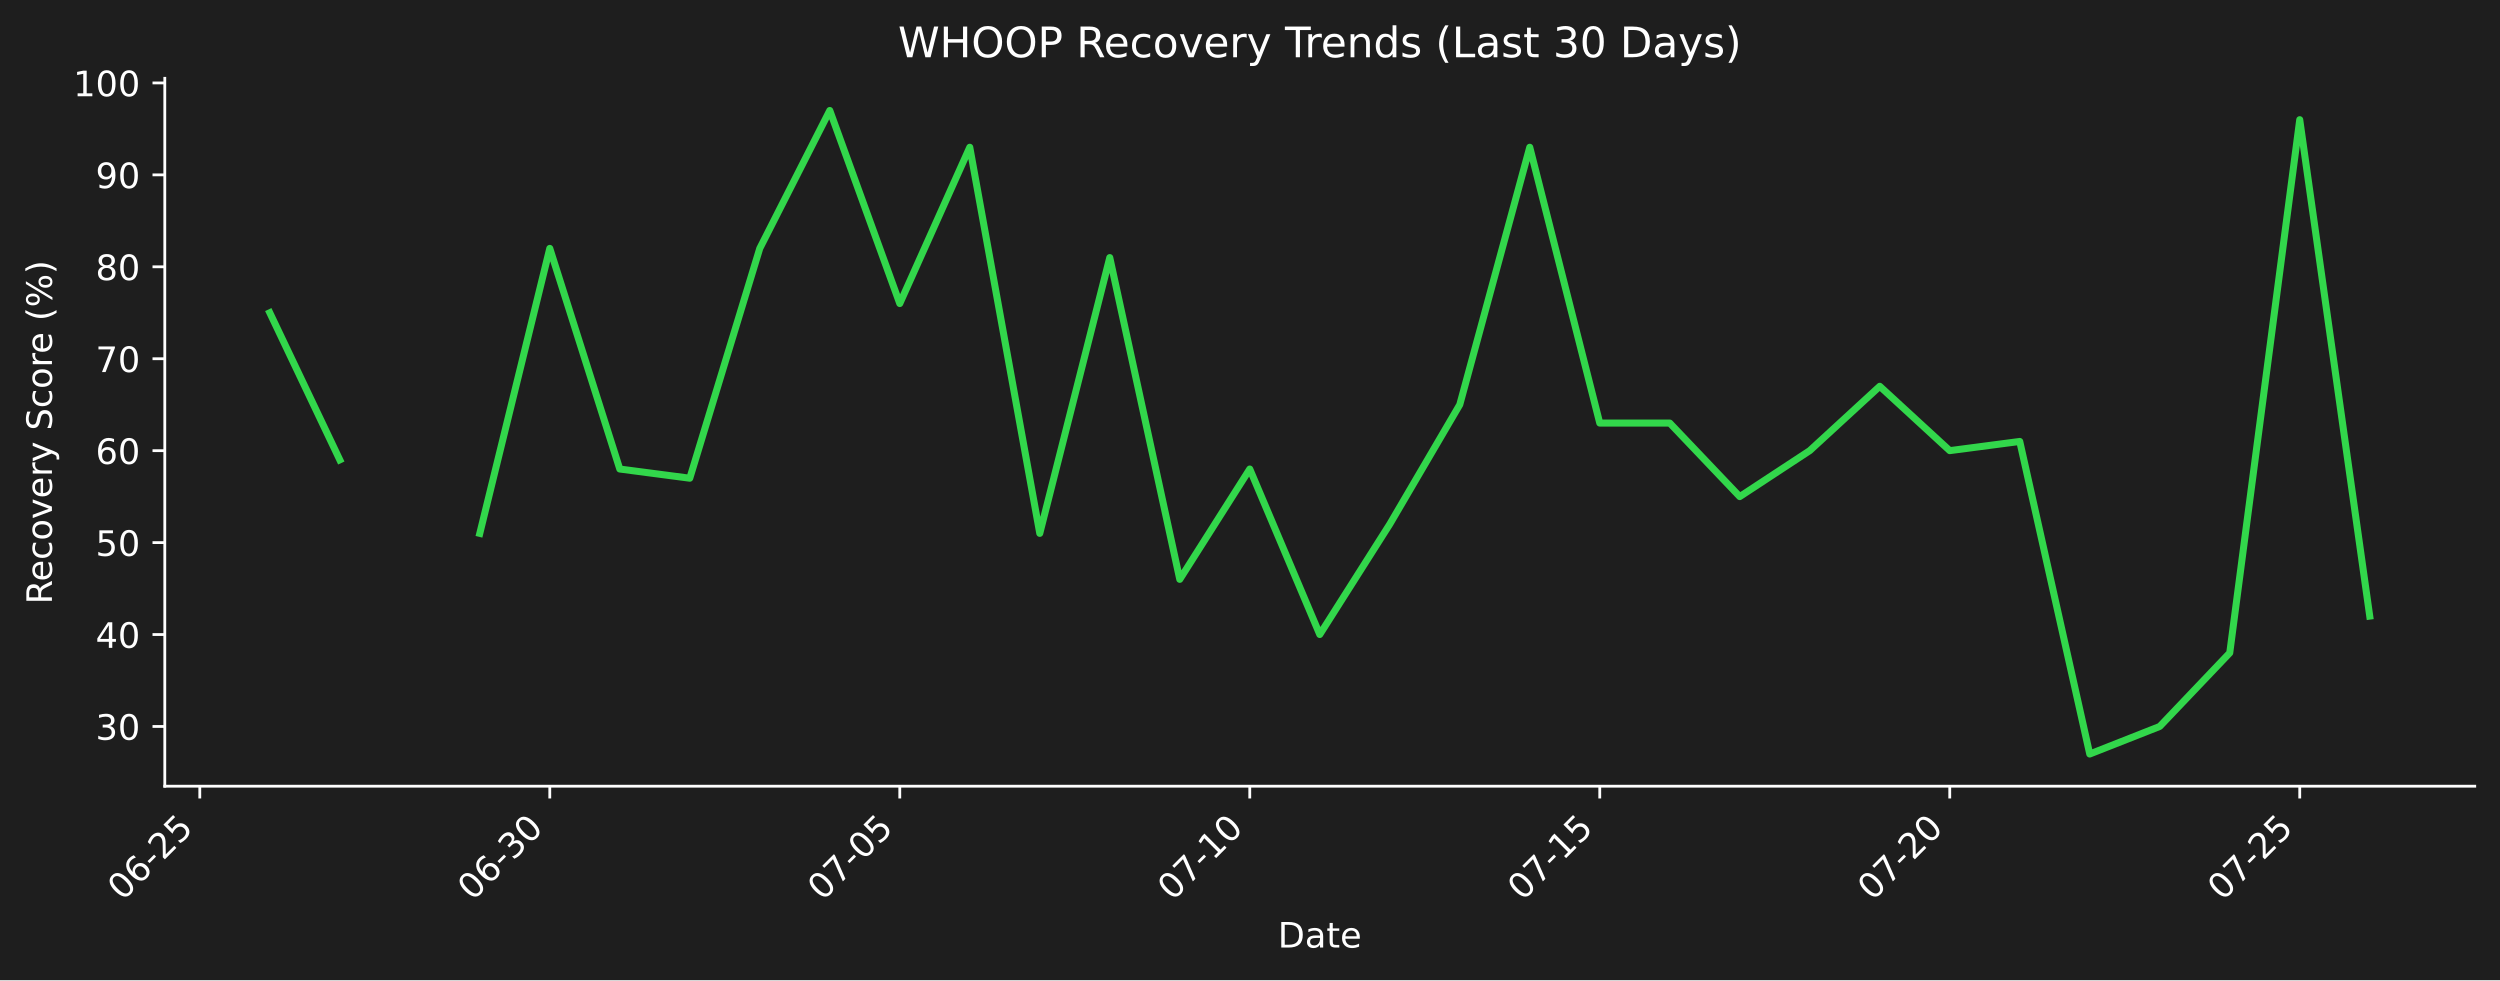
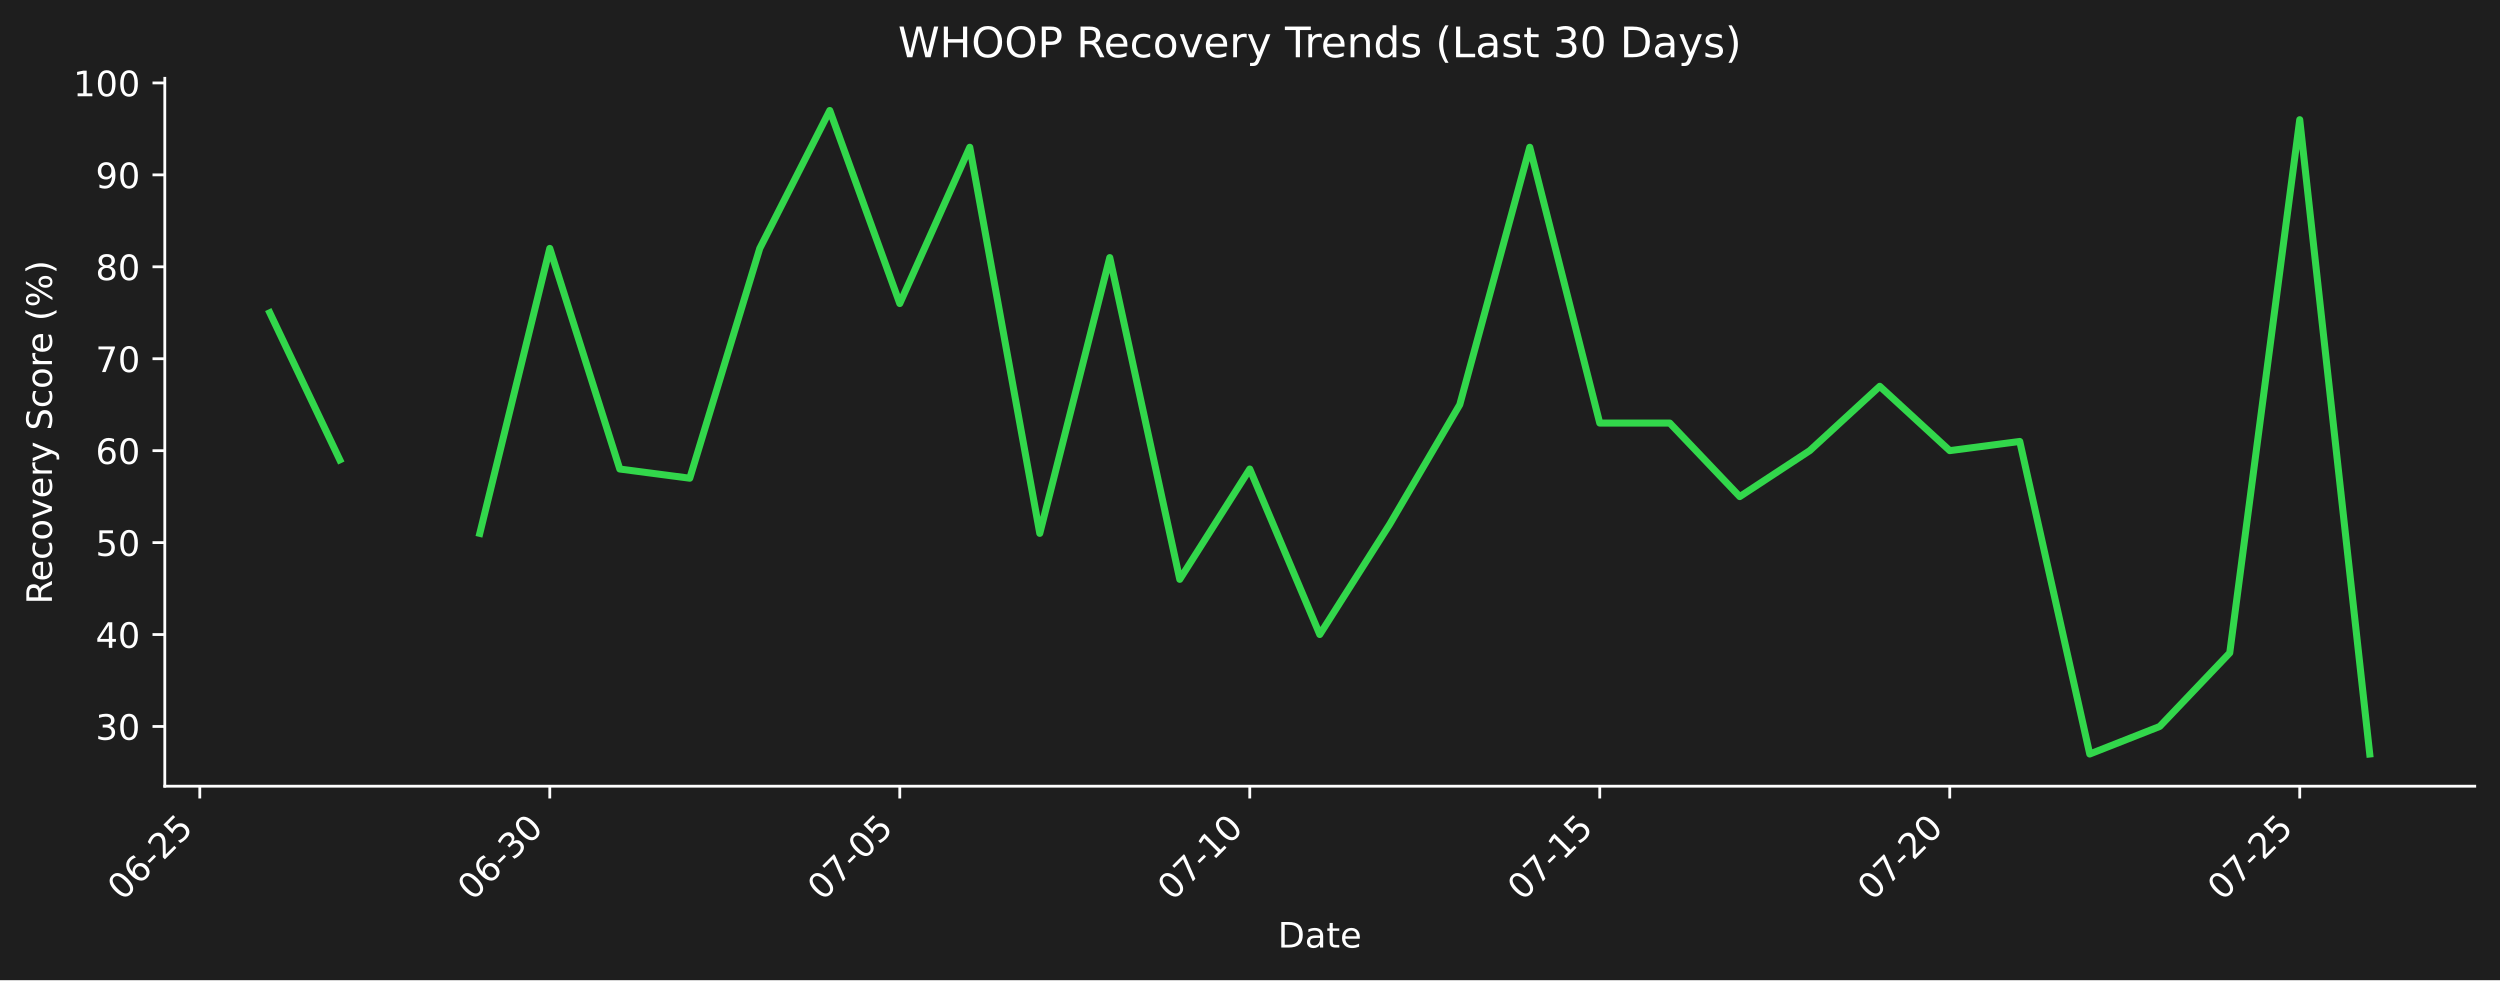
<svg xmlns="http://www.w3.org/2000/svg" xmlns:xlink="http://www.w3.org/1999/xlink" width="712.496pt" height="279.334pt" viewBox="0 0 712.496 279.334" version="1.1">
  <defs>
    <style type="text/css">*{stroke-linejoin: round; stroke-linecap: butt}</style>
  </defs>
  <g id="figure_1">
    <g id="patch_1">
      <path d="M 0 279.334  L 712.496 279.334  L 712.496 0  L 0 0  z " style="fill: #1e1e1e" />
    </g>
    <g id="axes_1">
      <g id="patch_2">
        <path d="M 46.966 224.066  L 705.296 224.066  L 705.296 22.318  L 46.966 22.318  L 46.966 224.066  z " style="fill: none" />
      </g>
      <g id="matplotlib.axis_1">
        <g id="xtick_1">
          <g id="line2d_1">
            <defs>
-               <path id="m4439516f7d" d="M 0 0  L 0 3.5  " style="stroke: #ffffff; stroke-width: 0.8" />
+               <path id="mb7b77e70a4" d="M 0 0  L 0 3.5  " style="stroke: #ffffff; stroke-width: 0.8" />
            </defs>
            <g>
-               <use xlink:href="#m4439516f7d" x="56.94" y="224.066" style="fill: #ffffff; stroke: #ffffff; stroke-width: 0.8" />
+               <use xlink:href="#mb7b77e70a4" x="56.94" y="224.066" style="fill: #ffffff; stroke: #ffffff; stroke-width: 0.8" />
            </g>
          </g>
          <g id="text_1">
            <g style="fill: #ffffff" transform="translate(34.92278 256.9857) rotate(-45) scale(0.1 -0.1)">
              <defs>
                <path id="DejaVuSans-30" d="M 2034 4250  Q 1547 4250 1301 3770  Q 1056 3291 1056 2328  Q 1056 1369 1301 889  Q 1547 409 2034 409  Q 2525 409 2770 889  Q 3016 1369 3016 2328  Q 3016 3291 2770 3770  Q 2525 4250 2034 4250  z M 2034 4750  Q 2819 4750 3233 4129  Q 3647 3509 3647 2328  Q 3647 1150 3233 529  Q 2819 -91 2034 -91  Q 1250 -91 836 529  Q 422 1150 422 2328  Q 422 3509 836 4129  Q 1250 4750 2034 4750  z " transform="scale(0.015625)" />
                <path id="DejaVuSans-36" d="M 2113 2584  Q 1688 2584 1439 2293  Q 1191 2003 1191 1497  Q 1191 994 1439 701  Q 1688 409 2113 409  Q 2538 409 2786 701  Q 3034 994 3034 1497  Q 3034 2003 2786 2293  Q 2538 2584 2113 2584  z M 3366 4563  L 3366 3988  Q 3128 4100 2886 4159  Q 2644 4219 2406 4219  Q 1781 4219 1451 3797  Q 1122 3375 1075 2522  Q 1259 2794 1537 2939  Q 1816 3084 2150 3084  Q 2853 3084 3261 2657  Q 3669 2231 3669 1497  Q 3669 778 3244 343  Q 2819 -91 2113 -91  Q 1303 -91 875 529  Q 447 1150 447 2328  Q 447 3434 972 4092  Q 1497 4750 2381 4750  Q 2619 4750 2861 4703  Q 3103 4656 3366 4563  z " transform="scale(0.015625)" />
                <path id="DejaVuSans-2d" d="M 313 2009  L 1997 2009  L 1997 1497  L 313 1497  L 313 2009  z " transform="scale(0.015625)" />
                <path id="DejaVuSans-32" d="M 1228 531  L 3431 531  L 3431 0  L 469 0  L 469 531  Q 828 903 1448 1529  Q 2069 2156 2228 2338  Q 2531 2678 2651 2914  Q 2772 3150 2772 3378  Q 2772 3750 2511 3984  Q 2250 4219 1831 4219  Q 1534 4219 1204 4116  Q 875 4013 500 3803  L 500 4441  Q 881 4594 1212 4672  Q 1544 4750 1819 4750  Q 2544 4750 2975 4387  Q 3406 4025 3406 3419  Q 3406 3131 3298 2873  Q 3191 2616 2906 2266  Q 2828 2175 2409 1742  Q 1991 1309 1228 531  z " transform="scale(0.015625)" />
                <path id="DejaVuSans-35" d="M 691 4666  L 3169 4666  L 3169 4134  L 1269 4134  L 1269 2991  Q 1406 3038 1543 3061  Q 1681 3084 1819 3084  Q 2600 3084 3056 2656  Q 3513 2228 3513 1497  Q 3513 744 3044 326  Q 2575 -91 1722 -91  Q 1428 -91 1123 -41  Q 819 9 494 109  L 494 744  Q 775 591 1075 516  Q 1375 441 1709 441  Q 2250 441 2565 725  Q 2881 1009 2881 1497  Q 2881 1984 2565 2268  Q 2250 2553 1709 2553  Q 1456 2553 1204 2497  Q 953 2441 691 2322  L 691 4666  z " transform="scale(0.015625)" />
              </defs>
              <use xlink:href="#DejaVuSans-30" />
              <use xlink:href="#DejaVuSans-36" transform="translate(63.62305 0)" />
              <use xlink:href="#DejaVuSans-2d" transform="translate(127.2461 0)" />
              <use xlink:href="#DejaVuSans-32" transform="translate(163.3301 0)" />
              <use xlink:href="#DejaVuSans-35" transform="translate(226.9531 0)" />
            </g>
          </g>
        </g>
        <g id="xtick_2">
          <g id="line2d_2">
            <g>
-               <use xlink:href="#m4439516f7d" x="156.687" y="224.066" style="fill: #ffffff; stroke: #ffffff; stroke-width: 0.8" />
+               <use xlink:href="#mb7b77e70a4" x="156.687" y="224.066" style="fill: #ffffff; stroke: #ffffff; stroke-width: 0.8" />
            </g>
          </g>
          <g id="text_2">
            <g style="fill: #ffffff" transform="translate(134.6698 256.9857) rotate(-45) scale(0.1 -0.1)">
              <defs>
                <path id="DejaVuSans-33" d="M 2597 2516  Q 3050 2419 3304 2112  Q 3559 1806 3559 1356  Q 3559 666 3084 287  Q 2609 -91 1734 -91  Q 1441 -91 1130 -33  Q 819 25 488 141  L 488 750  Q 750 597 1062 519  Q 1375 441 1716 441  Q 2309 441 2620 675  Q 2931 909 2931 1356  Q 2931 1769 2642 2001  Q 2353 2234 1838 2234  L 1294 2234  L 1294 2753  L 1863 2753  Q 2328 2753 2575 2939  Q 2822 3125 2822 3475  Q 2822 3834 2567 4026  Q 2313 4219 1838 4219  Q 1578 4219 1281 4162  Q 984 4106 628 3988  L 628 4550  Q 988 4650 1302 4700  Q 1616 4750 1894 4750  Q 2613 4750 3031 4423  Q 3450 4097 3450 3541  Q 3450 3153 3228 2886  Q 3006 2619 2597 2516  z " transform="scale(0.015625)" />
              </defs>
              <use xlink:href="#DejaVuSans-30" />
              <use xlink:href="#DejaVuSans-36" transform="translate(63.62305 0)" />
              <use xlink:href="#DejaVuSans-2d" transform="translate(127.2461 0)" />
              <use xlink:href="#DejaVuSans-33" transform="translate(163.3301 0)" />
              <use xlink:href="#DejaVuSans-30" transform="translate(226.9531 0)" />
            </g>
          </g>
        </g>
        <g id="xtick_3">
          <g id="line2d_3">
            <g>
-               <use xlink:href="#m4439516f7d" x="256.434" y="224.066" style="fill: #ffffff; stroke: #ffffff; stroke-width: 0.8" />
+               <use xlink:href="#mb7b77e70a4" x="256.434" y="224.066" style="fill: #ffffff; stroke: #ffffff; stroke-width: 0.8" />
            </g>
          </g>
          <g id="text_3">
            <g style="fill: #ffffff" transform="translate(234.4167 256.9857) rotate(-45) scale(0.1 -0.1)">
              <defs>
                <path id="DejaVuSans-37" d="M 525 4666  L 3525 4666  L 3525 4397  L 1831 0  L 1172 0  L 2766 4134  L 525 4134  L 525 4666  z " transform="scale(0.015625)" />
              </defs>
              <use xlink:href="#DejaVuSans-30" />
              <use xlink:href="#DejaVuSans-37" transform="translate(63.62305 0)" />
              <use xlink:href="#DejaVuSans-2d" transform="translate(127.2461 0)" />
              <use xlink:href="#DejaVuSans-30" transform="translate(163.3301 0)" />
              <use xlink:href="#DejaVuSans-35" transform="translate(226.9531 0)" />
            </g>
          </g>
        </g>
        <g id="xtick_4">
          <g id="line2d_4">
            <g>
-               <use xlink:href="#m4439516f7d" x="356.181" y="224.066" style="fill: #ffffff; stroke: #ffffff; stroke-width: 0.8" />
+               <use xlink:href="#mb7b77e70a4" x="356.181" y="224.066" style="fill: #ffffff; stroke: #ffffff; stroke-width: 0.8" />
            </g>
          </g>
          <g id="text_4">
            <g style="fill: #ffffff" transform="translate(334.1637 256.9857) rotate(-45) scale(0.1 -0.1)">
              <defs>
                <path id="DejaVuSans-31" d="M 794 531  L 1825 531  L 1825 4091  L 703 3866  L 703 4441  L 1819 4666  L 2450 4666  L 2450 531  L 3481 531  L 3481 0  L 794 0  L 794 531  z " transform="scale(0.015625)" />
              </defs>
              <use xlink:href="#DejaVuSans-30" />
              <use xlink:href="#DejaVuSans-37" transform="translate(63.62305 0)" />
              <use xlink:href="#DejaVuSans-2d" transform="translate(127.2461 0)" />
              <use xlink:href="#DejaVuSans-31" transform="translate(163.3301 0)" />
              <use xlink:href="#DejaVuSans-30" transform="translate(226.9531 0)" />
            </g>
          </g>
        </g>
        <g id="xtick_5">
          <g id="line2d_5">
            <g>
-               <use xlink:href="#m4439516f7d" x="455.928" y="224.066" style="fill: #ffffff; stroke: #ffffff; stroke-width: 0.8" />
+               <use xlink:href="#mb7b77e70a4" x="455.928" y="224.066" style="fill: #ffffff; stroke: #ffffff; stroke-width: 0.8" />
            </g>
          </g>
          <g id="text_5">
            <g style="fill: #ffffff" transform="translate(433.9107 256.9857) rotate(-45) scale(0.1 -0.1)">
              <use xlink:href="#DejaVuSans-30" />
              <use xlink:href="#DejaVuSans-37" transform="translate(63.62305 0)" />
              <use xlink:href="#DejaVuSans-2d" transform="translate(127.2461 0)" />
              <use xlink:href="#DejaVuSans-31" transform="translate(163.3301 0)" />
              <use xlink:href="#DejaVuSans-35" transform="translate(226.9531 0)" />
            </g>
          </g>
        </g>
        <g id="xtick_6">
          <g id="line2d_6">
            <g>
-               <use xlink:href="#m4439516f7d" x="555.675" y="224.066" style="fill: #ffffff; stroke: #ffffff; stroke-width: 0.8" />
+               <use xlink:href="#mb7b77e70a4" x="555.675" y="224.066" style="fill: #ffffff; stroke: #ffffff; stroke-width: 0.8" />
            </g>
          </g>
          <g id="text_6">
            <g style="fill: #ffffff" transform="translate(533.6576 256.9857) rotate(-45) scale(0.1 -0.1)">
              <use xlink:href="#DejaVuSans-30" />
              <use xlink:href="#DejaVuSans-37" transform="translate(63.62305 0)" />
              <use xlink:href="#DejaVuSans-2d" transform="translate(127.2461 0)" />
              <use xlink:href="#DejaVuSans-32" transform="translate(163.3301 0)" />
              <use xlink:href="#DejaVuSans-30" transform="translate(226.9531 0)" />
            </g>
          </g>
        </g>
        <g id="xtick_7">
          <g id="line2d_7">
            <g>
-               <use xlink:href="#m4439516f7d" x="655.422" y="224.066" style="fill: #ffffff; stroke: #ffffff; stroke-width: 0.8" />
+               <use xlink:href="#mb7b77e70a4" x="655.422" y="224.066" style="fill: #ffffff; stroke: #ffffff; stroke-width: 0.8" />
            </g>
          </g>
          <g id="text_7">
            <g style="fill: #ffffff" transform="translate(633.4046 256.9857) rotate(-45) scale(0.1 -0.1)">
              <use xlink:href="#DejaVuSans-30" />
              <use xlink:href="#DejaVuSans-37" transform="translate(63.62305 0)" />
              <use xlink:href="#DejaVuSans-2d" transform="translate(127.2461 0)" />
              <use xlink:href="#DejaVuSans-32" transform="translate(163.3301 0)" />
              <use xlink:href="#DejaVuSans-35" transform="translate(226.9531 0)" />
            </g>
          </g>
        </g>
        <g id="text_8">
          <g style="fill: #ffffff" transform="translate(364.1798 270.0547) scale(0.1 -0.1)">
            <defs>
              <path id="DejaVuSans-44" d="M 1259 4147  L 1259 519  L 2022 519  Q 2988 519 3436 956  Q 3884 1394 3884 2338  Q 3884 3275 3436 3711  Q 2988 4147 2022 4147  L 1259 4147  z M 628 4666  L 1925 4666  Q 3281 4666 3915 4102  Q 4550 3538 4550 2338  Q 4550 1131 3912 565  Q 3275 0 1925 0  L 628 0  L 628 4666  z " transform="scale(0.015625)" />
              <path id="DejaVuSans-61" d="M 2194 1759  Q 1497 1759 1228 1600  Q 959 1441 959 1056  Q 959 750 1161 570  Q 1363 391 1709 391  Q 2188 391 2477 730  Q 2766 1069 2766 1631  L 2766 1759  L 2194 1759  z M 3341 1997  L 3341 0  L 2766 0  L 2766 531  Q 2569 213 2275 61  Q 1981 -91 1556 -91  Q 1019 -91 701 211  Q 384 513 384 1019  Q 384 1609 779 1909  Q 1175 2209 1959 2209  L 2766 2209  L 2766 2266  Q 2766 2663 2505 2880  Q 2244 3097 1772 3097  Q 1472 3097 1187 3025  Q 903 2953 641 2809  L 641 3341  Q 956 3463 1253 3523  Q 1550 3584 1831 3584  Q 2591 3584 2966 3190  Q 3341 2797 3341 1997  z " transform="scale(0.015625)" />
              <path id="DejaVuSans-74" d="M 1172 4494  L 1172 3500  L 2356 3500  L 2356 3053  L 1172 3053  L 1172 1153  Q 1172 725 1289 603  Q 1406 481 1766 481  L 2356 481  L 2356 0  L 1766 0  Q 1100 0 847 248  Q 594 497 594 1153  L 594 3053  L 172 3053  L 172 3500  L 594 3500  L 594 4494  L 1172 4494  z " transform="scale(0.015625)" />
              <path id="DejaVuSans-65" d="M 3597 1894  L 3597 1613  L 953 1613  Q 991 1019 1311 708  Q 1631 397 2203 397  Q 2534 397 2845 478  Q 3156 559 3463 722  L 3463 178  Q 3153 47 2828 -22  Q 2503 -91 2169 -91  Q 1331 -91 842 396  Q 353 884 353 1716  Q 353 2575 817 3079  Q 1281 3584 2069 3584  Q 2775 3584 3186 3129  Q 3597 2675 3597 1894  z M 3022 2063  Q 3016 2534 2758 2815  Q 2500 3097 2075 3097  Q 1594 3097 1305 2825  Q 1016 2553 972 2059  L 3022 2063  z " transform="scale(0.015625)" />
            </defs>
            <use xlink:href="#DejaVuSans-44" />
            <use xlink:href="#DejaVuSans-61" transform="translate(77.00195 0)" />
            <use xlink:href="#DejaVuSans-74" transform="translate(138.2812 0)" />
            <use xlink:href="#DejaVuSans-65" transform="translate(177.4902 0)" />
          </g>
        </g>
      </g>
      <g id="matplotlib.axis_2">
        <g id="ytick_1">
          <g id="line2d_8">
            <defs>
-               <path id="m74c52705ea" d="M 0 0  L -3.5 0  " style="stroke: #ffffff; stroke-width: 0.8" />
+               <path id="m7e50d8e40b" d="M 0 0  L -3.5 0  " style="stroke: #ffffff; stroke-width: 0.8" />
            </defs>
            <g>
-               <use xlink:href="#m74c52705ea" x="46.966" y="207.035" style="fill: #ffffff; stroke: #ffffff; stroke-width: 0.8" />
+               <use xlink:href="#m7e50d8e40b" x="46.966" y="207.035" style="fill: #ffffff; stroke: #ffffff; stroke-width: 0.8" />
            </g>
          </g>
          <g id="text_9">
            <g style="fill: #ffffff" transform="translate(27.24063 210.8344) scale(0.1 -0.1)">
              <use xlink:href="#DejaVuSans-33" />
              <use xlink:href="#DejaVuSans-30" transform="translate(63.62305 0)" />
            </g>
          </g>
        </g>
        <g id="ytick_2">
          <g id="line2d_9">
            <g>
-               <use xlink:href="#m74c52705ea" x="46.966" y="180.834" style="fill: #ffffff; stroke: #ffffff; stroke-width: 0.8" />
+               <use xlink:href="#m7e50d8e40b" x="46.966" y="180.834" style="fill: #ffffff; stroke: #ffffff; stroke-width: 0.8" />
            </g>
          </g>
          <g id="text_10">
            <g style="fill: #ffffff" transform="translate(27.24063 184.6334) scale(0.1 -0.1)">
              <defs>
                <path id="DejaVuSans-34" d="M 2419 4116  L 825 1625  L 2419 1625  L 2419 4116  z M 2253 4666  L 3047 4666  L 3047 1625  L 3713 1625  L 3713 1100  L 3047 1100  L 3047 0  L 2419 0  L 2419 1100  L 313 1100  L 313 1709  L 2253 4666  z " transform="scale(0.015625)" />
              </defs>
              <use xlink:href="#DejaVuSans-34" />
              <use xlink:href="#DejaVuSans-30" transform="translate(63.62305 0)" />
            </g>
          </g>
        </g>
        <g id="ytick_3">
          <g id="line2d_10">
            <g>
-               <use xlink:href="#m74c52705ea" x="46.966" y="154.633" style="fill: #ffffff; stroke: #ffffff; stroke-width: 0.8" />
+               <use xlink:href="#m7e50d8e40b" x="46.966" y="154.633" style="fill: #ffffff; stroke: #ffffff; stroke-width: 0.8" />
            </g>
          </g>
          <g id="text_11">
            <g style="fill: #ffffff" transform="translate(27.24063 158.4324) scale(0.1 -0.1)">
              <use xlink:href="#DejaVuSans-35" />
              <use xlink:href="#DejaVuSans-30" transform="translate(63.62305 0)" />
            </g>
          </g>
        </g>
        <g id="ytick_4">
          <g id="line2d_11">
            <g>
-               <use xlink:href="#m74c52705ea" x="46.966" y="128.432" style="fill: #ffffff; stroke: #ffffff; stroke-width: 0.8" />
+               <use xlink:href="#m7e50d8e40b" x="46.966" y="128.432" style="fill: #ffffff; stroke: #ffffff; stroke-width: 0.8" />
            </g>
          </g>
          <g id="text_12">
            <g style="fill: #ffffff" transform="translate(27.24063 132.2314) scale(0.1 -0.1)">
              <use xlink:href="#DejaVuSans-36" />
              <use xlink:href="#DejaVuSans-30" transform="translate(63.62305 0)" />
            </g>
          </g>
        </g>
        <g id="ytick_5">
          <g id="line2d_12">
            <g>
-               <use xlink:href="#m74c52705ea" x="46.966" y="102.231" style="fill: #ffffff; stroke: #ffffff; stroke-width: 0.8" />
+               <use xlink:href="#m7e50d8e40b" x="46.966" y="102.231" style="fill: #ffffff; stroke: #ffffff; stroke-width: 0.8" />
            </g>
          </g>
          <g id="text_13">
            <g style="fill: #ffffff" transform="translate(27.24063 106.0304) scale(0.1 -0.1)">
              <use xlink:href="#DejaVuSans-37" />
              <use xlink:href="#DejaVuSans-30" transform="translate(63.62305 0)" />
            </g>
          </g>
        </g>
        <g id="ytick_6">
          <g id="line2d_13">
            <g>
-               <use xlink:href="#m74c52705ea" x="46.966" y="76.03" style="fill: #ffffff; stroke: #ffffff; stroke-width: 0.8" />
+               <use xlink:href="#m7e50d8e40b" x="46.966" y="76.03" style="fill: #ffffff; stroke: #ffffff; stroke-width: 0.8" />
            </g>
          </g>
          <g id="text_14">
            <g style="fill: #ffffff" transform="translate(27.24063 79.82939) scale(0.1 -0.1)">
              <defs>
                <path id="DejaVuSans-38" d="M 2034 2216  Q 1584 2216 1326 1975  Q 1069 1734 1069 1313  Q 1069 891 1326 650  Q 1584 409 2034 409  Q 2484 409 2743 651  Q 3003 894 3003 1313  Q 3003 1734 2745 1975  Q 2488 2216 2034 2216  z M 1403 2484  Q 997 2584 770 2862  Q 544 3141 544 3541  Q 544 4100 942 4425  Q 1341 4750 2034 4750  Q 2731 4750 3128 4425  Q 3525 4100 3525 3541  Q 3525 3141 3298 2862  Q 3072 2584 2669 2484  Q 3125 2378 3379 2068  Q 3634 1759 3634 1313  Q 3634 634 3220 271  Q 2806 -91 2034 -91  Q 1263 -91 848 271  Q 434 634 434 1313  Q 434 1759 690 2068  Q 947 2378 1403 2484  z M 1172 3481  Q 1172 3119 1398 2916  Q 1625 2713 2034 2713  Q 2441 2713 2670 2916  Q 2900 3119 2900 3481  Q 2900 3844 2670 4047  Q 2441 4250 2034 4250  Q 1625 4250 1398 4047  Q 1172 3844 1172 3481  z " transform="scale(0.015625)" />
              </defs>
              <use xlink:href="#DejaVuSans-38" />
              <use xlink:href="#DejaVuSans-30" transform="translate(63.62305 0)" />
            </g>
          </g>
        </g>
        <g id="ytick_7">
          <g id="line2d_14">
            <g>
-               <use xlink:href="#m74c52705ea" x="46.966" y="49.829" style="fill: #ffffff; stroke: #ffffff; stroke-width: 0.8" />
+               <use xlink:href="#m7e50d8e40b" x="46.966" y="49.829" style="fill: #ffffff; stroke: #ffffff; stroke-width: 0.8" />
            </g>
          </g>
          <g id="text_15">
            <g style="fill: #ffffff" transform="translate(27.24063 53.62839) scale(0.1 -0.1)">
              <defs>
                <path id="DejaVuSans-39" d="M 703 97  L 703 672  Q 941 559 1184 500  Q 1428 441 1663 441  Q 2288 441 2617 861  Q 2947 1281 2994 2138  Q 2813 1869 2534 1725  Q 2256 1581 1919 1581  Q 1219 1581 811 2004  Q 403 2428 403 3163  Q 403 3881 828 4315  Q 1253 4750 1959 4750  Q 2769 4750 3195 4129  Q 3622 3509 3622 2328  Q 3622 1225 3098 567  Q 2575 -91 1691 -91  Q 1453 -91 1209 -44  Q 966 3 703 97  z M 1959 2075  Q 2384 2075 2632 2365  Q 2881 2656 2881 3163  Q 2881 3666 2632 3958  Q 2384 4250 1959 4250  Q 1534 4250 1286 3958  Q 1038 3666 1038 3163  Q 1038 2656 1286 2365  Q 1534 2075 1959 2075  z " transform="scale(0.015625)" />
              </defs>
              <use xlink:href="#DejaVuSans-39" />
              <use xlink:href="#DejaVuSans-30" transform="translate(63.62305 0)" />
            </g>
          </g>
        </g>
        <g id="ytick_8">
          <g id="line2d_15">
            <g>
-               <use xlink:href="#m74c52705ea" x="46.966" y="23.628" style="fill: #ffffff; stroke: #ffffff; stroke-width: 0.8" />
+               <use xlink:href="#m7e50d8e40b" x="46.966" y="23.628" style="fill: #ffffff; stroke: #ffffff; stroke-width: 0.8" />
            </g>
          </g>
          <g id="text_16">
            <g style="fill: #ffffff" transform="translate(20.87813 27.42739) scale(0.1 -0.1)">
              <use xlink:href="#DejaVuSans-31" />
              <use xlink:href="#DejaVuSans-30" transform="translate(63.62305 0)" />
              <use xlink:href="#DejaVuSans-30" transform="translate(127.2461 0)" />
            </g>
          </g>
        </g>
        <g id="text_17">
          <g style="fill: #ffffff" transform="translate(14.79844 172.2099) rotate(-90) scale(0.1 -0.1)">
            <defs>
              <path id="DejaVuSans-52" d="M 2841 2188  Q 3044 2119 3236 1894  Q 3428 1669 3622 1275  L 4263 0  L 3584 0  L 2988 1197  Q 2756 1666 2539 1819  Q 2322 1972 1947 1972  L 1259 1972  L 1259 0  L 628 0  L 628 4666  L 2053 4666  Q 2853 4666 3247 4331  Q 3641 3997 3641 3322  Q 3641 2881 3436 2590  Q 3231 2300 2841 2188  z M 1259 4147  L 1259 2491  L 2053 2491  Q 2509 2491 2742 2702  Q 2975 2913 2975 3322  Q 2975 3731 2742 3939  Q 2509 4147 2053 4147  L 1259 4147  z " transform="scale(0.015625)" />
              <path id="DejaVuSans-63" d="M 3122 3366  L 3122 2828  Q 2878 2963 2633 3030  Q 2388 3097 2138 3097  Q 1578 3097 1268 2742  Q 959 2388 959 1747  Q 959 1106 1268 751  Q 1578 397 2138 397  Q 2388 397 2633 464  Q 2878 531 3122 666  L 3122 134  Q 2881 22 2623 -34  Q 2366 -91 2075 -91  Q 1284 -91 818 406  Q 353 903 353 1747  Q 353 2603 823 3093  Q 1294 3584 2113 3584  Q 2378 3584 2631 3529  Q 2884 3475 3122 3366  z " transform="scale(0.015625)" />
              <path id="DejaVuSans-6f" d="M 1959 3097  Q 1497 3097 1228 2736  Q 959 2375 959 1747  Q 959 1119 1226 758  Q 1494 397 1959 397  Q 2419 397 2687 759  Q 2956 1122 2956 1747  Q 2956 2369 2687 2733  Q 2419 3097 1959 3097  z M 1959 3584  Q 2709 3584 3137 3096  Q 3566 2609 3566 1747  Q 3566 888 3137 398  Q 2709 -91 1959 -91  Q 1206 -91 779 398  Q 353 888 353 1747  Q 353 2609 779 3096  Q 1206 3584 1959 3584  z " transform="scale(0.015625)" />
              <path id="DejaVuSans-76" d="M 191 3500  L 800 3500  L 1894 563  L 2988 3500  L 3597 3500  L 2284 0  L 1503 0  L 191 3500  z " transform="scale(0.015625)" />
              <path id="DejaVuSans-72" d="M 2631 2963  Q 2534 3019 2420 3045  Q 2306 3072 2169 3072  Q 1681 3072 1420 2755  Q 1159 2438 1159 1844  L 1159 0  L 581 0  L 581 3500  L 1159 3500  L 1159 2956  Q 1341 3275 1631 3429  Q 1922 3584 2338 3584  Q 2397 3584 2469 3576  Q 2541 3569 2628 3553  L 2631 2963  z " transform="scale(0.015625)" />
              <path id="DejaVuSans-79" d="M 2059 -325  Q 1816 -950 1584 -1140  Q 1353 -1331 966 -1331  L 506 -1331  L 506 -850  L 844 -850  Q 1081 -850 1212 -737  Q 1344 -625 1503 -206  L 1606 56  L 191 3500  L 800 3500  L 1894 763  L 2988 3500  L 3597 3500  L 2059 -325  z " transform="scale(0.015625)" />
              <path id="DejaVuSans-20" transform="scale(0.015625)" />
              <path id="DejaVuSans-53" d="M 3425 4513  L 3425 3897  Q 3066 4069 2747 4153  Q 2428 4238 2131 4238  Q 1616 4238 1336 4038  Q 1056 3838 1056 3469  Q 1056 3159 1242 3001  Q 1428 2844 1947 2747  L 2328 2669  Q 3034 2534 3370 2195  Q 3706 1856 3706 1288  Q 3706 609 3251 259  Q 2797 -91 1919 -91  Q 1588 -91 1214 -16  Q 841 59 441 206  L 441 856  Q 825 641 1194 531  Q 1563 422 1919 422  Q 2459 422 2753 634  Q 3047 847 3047 1241  Q 3047 1584 2836 1778  Q 2625 1972 2144 2069  L 1759 2144  Q 1053 2284 737 2584  Q 422 2884 422 3419  Q 422 4038 858 4394  Q 1294 4750 2059 4750  Q 2388 4750 2728 4690  Q 3069 4631 3425 4513  z " transform="scale(0.015625)" />
              <path id="DejaVuSans-28" d="M 1984 4856  Q 1566 4138 1362 3434  Q 1159 2731 1159 2009  Q 1159 1288 1364 580  Q 1569 -128 1984 -844  L 1484 -844  Q 1016 -109 783 600  Q 550 1309 550 2009  Q 550 2706 781 3412  Q 1013 4119 1484 4856  L 1984 4856  z " transform="scale(0.015625)" />
              <path id="DejaVuSans-25" d="M 4653 2053  Q 4381 2053 4226 1822  Q 4072 1591 4072 1178  Q 4072 772 4226 539  Q 4381 306 4653 306  Q 4919 306 5073 539  Q 5228 772 5228 1178  Q 5228 1588 5073 1820  Q 4919 2053 4653 2053  z M 4653 2450  Q 5147 2450 5437 2106  Q 5728 1763 5728 1178  Q 5728 594 5436 251  Q 5144 -91 4653 -91  Q 4153 -91 3862 251  Q 3572 594 3572 1178  Q 3572 1766 3864 2108  Q 4156 2450 4653 2450  z M 1428 4353  Q 1159 4353 1004 4120  Q 850 3888 850 3481  Q 850 3069 1003 2837  Q 1156 2606 1428 2606  Q 1700 2606 1854 2837  Q 2009 3069 2009 3481  Q 2009 3884 1853 4118  Q 1697 4353 1428 4353  z M 4250 4750  L 4750 4750  L 1831 -91  L 1331 -91  L 4250 4750  z M 1428 4750  Q 1922 4750 2215 4408  Q 2509 4066 2509 3481  Q 2509 2891 2217 2550  Q 1925 2209 1428 2209  Q 931 2209 642 2551  Q 353 2894 353 3481  Q 353 4063 643 4406  Q 934 4750 1428 4750  z " transform="scale(0.015625)" />
              <path id="DejaVuSans-29" d="M 513 4856  L 1013 4856  Q 1481 4119 1714 3412  Q 1947 2706 1947 2009  Q 1947 1309 1714 600  Q 1481 -109 1013 -844  L 513 -844  Q 928 -128 1133 580  Q 1338 1288 1338 2009  Q 1338 2731 1133 3434  Q 928 4138 513 4856  z " transform="scale(0.015625)" />
            </defs>
            <use xlink:href="#DejaVuSans-52" />
            <use xlink:href="#DejaVuSans-65" transform="translate(64.98242 0)" />
            <use xlink:href="#DejaVuSans-63" transform="translate(126.5059 0)" />
            <use xlink:href="#DejaVuSans-6f" transform="translate(181.4863 0)" />
            <use xlink:href="#DejaVuSans-76" transform="translate(242.668 0)" />
            <use xlink:href="#DejaVuSans-65" transform="translate(301.8477 0)" />
            <use xlink:href="#DejaVuSans-72" transform="translate(363.3711 0)" />
            <use xlink:href="#DejaVuSans-79" transform="translate(404.4844 0)" />
            <use xlink:href="#DejaVuSans-20" transform="translate(463.6641 0)" />
            <use xlink:href="#DejaVuSans-53" transform="translate(495.4512 0)" />
            <use xlink:href="#DejaVuSans-63" transform="translate(558.9277 0)" />
            <use xlink:href="#DejaVuSans-6f" transform="translate(613.9082 0)" />
            <use xlink:href="#DejaVuSans-72" transform="translate(675.0898 0)" />
            <use xlink:href="#DejaVuSans-65" transform="translate(713.9531 0)" />
            <use xlink:href="#DejaVuSans-20" transform="translate(775.4766 0)" />
            <use xlink:href="#DejaVuSans-28" transform="translate(807.2637 0)" />
            <use xlink:href="#DejaVuSans-25" transform="translate(846.2773 0)" />
            <use xlink:href="#DejaVuSans-29" transform="translate(941.2969 0)" />
          </g>
        </g>
      </g>
      <g id="line2d_16">
-         <path d="M 76.89 89.131  L 96.839 131.052  M 136.738 152.013  L 156.687 70.79  L 176.637 133.672  L 196.586 136.292  L 216.535 70.79  L 236.485 31.488  L 256.434 86.511  L 276.384 41.969  L 296.333 152.013  L 316.282 73.41  L 336.232 165.114  L 356.181 133.672  L 376.131 180.834  L 396.08 149.393  L 416.029 115.332  L 435.979 41.969  L 455.928 120.572  L 475.878 120.572  L 495.827 141.533  L 515.776 128.432  L 535.726 110.091  L 555.675 128.432  L 575.625 125.812  L 595.574 214.895  L 615.523 207.035  L 635.473 186.074  L 655.422 34.109  L 675.372 175.594  " clip-path="url(#pade999dbb2)" style="fill: none; stroke: #32d74b; stroke-width: 2; stroke-linecap: square" />
+         <path d="M 76.89 89.131  L 96.839 131.052  M 136.738 152.013  L 156.687 70.79  L 176.637 133.672  L 196.586 136.292  L 216.535 70.79  L 236.485 31.488  L 256.434 86.511  L 276.384 41.969  L 296.333 152.013  L 316.282 73.41  L 336.232 165.114  L 356.181 133.672  L 376.131 180.834  L 396.08 149.393  L 416.029 115.332  L 435.979 41.969  L 455.928 120.572  L 475.878 120.572  L 495.827 141.533  L 515.776 128.432  L 535.726 110.091  L 555.675 128.432  L 575.625 125.812  L 595.574 214.895  L 615.523 207.035  L 635.473 186.074  L 655.422 34.109  L 675.372 214.895  " clip-path="url(#p6d2654bcf9)" style="fill: none; stroke: #32d74b; stroke-width: 2; stroke-linecap: square" />
      </g>
      <g id="patch_3">
        <path d="M 46.966 224.066  L 46.966 22.318  " style="fill: none; stroke: #ffffff; stroke-width: 0.8; stroke-linejoin: miter; stroke-linecap: square" />
      </g>
      <g id="patch_4">
        <path d="M 46.966 224.066  L 705.296 224.066  " style="fill: none; stroke: #ffffff; stroke-width: 0.8; stroke-linejoin: miter; stroke-linecap: square" />
      </g>
      <g id="text_18">
        <g style="fill: #ffffff" transform="translate(255.9366 16.31812) scale(0.12 -0.12)">
          <defs>
            <path id="DejaVuSans-57" d="M 213 4666  L 850 4666  L 1831 722  L 2809 4666  L 3519 4666  L 4500 722  L 5478 4666  L 6119 4666  L 4947 0  L 4153 0  L 3169 4050  L 2175 0  L 1381 0  L 213 4666  z " transform="scale(0.015625)" />
            <path id="DejaVuSans-48" d="M 628 4666  L 1259 4666  L 1259 2753  L 3553 2753  L 3553 4666  L 4184 4666  L 4184 0  L 3553 0  L 3553 2222  L 1259 2222  L 1259 0  L 628 0  L 628 4666  z " transform="scale(0.015625)" />
            <path id="DejaVuSans-4f" d="M 2522 4238  Q 1834 4238 1429 3725  Q 1025 3213 1025 2328  Q 1025 1447 1429 934  Q 1834 422 2522 422  Q 3209 422 3611 934  Q 4013 1447 4013 2328  Q 4013 3213 3611 3725  Q 3209 4238 2522 4238  z M 2522 4750  Q 3503 4750 4090 4092  Q 4678 3434 4678 2328  Q 4678 1225 4090 567  Q 3503 -91 2522 -91  Q 1538 -91 948 565  Q 359 1222 359 2328  Q 359 3434 948 4092  Q 1538 4750 2522 4750  z " transform="scale(0.015625)" />
            <path id="DejaVuSans-50" d="M 1259 4147  L 1259 2394  L 2053 2394  Q 2494 2394 2734 2622  Q 2975 2850 2975 3272  Q 2975 3691 2734 3919  Q 2494 4147 2053 4147  L 1259 4147  z M 628 4666  L 2053 4666  Q 2838 4666 3239 4311  Q 3641 3956 3641 3272  Q 3641 2581 3239 2228  Q 2838 1875 2053 1875  L 1259 1875  L 1259 0  L 628 0  L 628 4666  z " transform="scale(0.015625)" />
            <path id="DejaVuSans-54" d="M -19 4666  L 3928 4666  L 3928 4134  L 2272 4134  L 2272 0  L 1638 0  L 1638 4134  L -19 4134  L -19 4666  z " transform="scale(0.015625)" />
            <path id="DejaVuSans-6e" d="M 3513 2113  L 3513 0  L 2938 0  L 2938 2094  Q 2938 2591 2744 2837  Q 2550 3084 2163 3084  Q 1697 3084 1428 2787  Q 1159 2491 1159 1978  L 1159 0  L 581 0  L 581 3500  L 1159 3500  L 1159 2956  Q 1366 3272 1645 3428  Q 1925 3584 2291 3584  Q 2894 3584 3203 3211  Q 3513 2838 3513 2113  z " transform="scale(0.015625)" />
            <path id="DejaVuSans-64" d="M 2906 2969  L 2906 4863  L 3481 4863  L 3481 0  L 2906 0  L 2906 525  Q 2725 213 2448 61  Q 2172 -91 1784 -91  Q 1150 -91 751 415  Q 353 922 353 1747  Q 353 2572 751 3078  Q 1150 3584 1784 3584  Q 2172 3584 2448 3432  Q 2725 3281 2906 2969  z M 947 1747  Q 947 1113 1208 752  Q 1469 391 1925 391  Q 2381 391 2643 752  Q 2906 1113 2906 1747  Q 2906 2381 2643 2742  Q 2381 3103 1925 3103  Q 1469 3103 1208 2742  Q 947 2381 947 1747  z " transform="scale(0.015625)" />
            <path id="DejaVuSans-73" d="M 2834 3397  L 2834 2853  Q 2591 2978 2328 3040  Q 2066 3103 1784 3103  Q 1356 3103 1142 2972  Q 928 2841 928 2578  Q 928 2378 1081 2264  Q 1234 2150 1697 2047  L 1894 2003  Q 2506 1872 2764 1633  Q 3022 1394 3022 966  Q 3022 478 2636 193  Q 2250 -91 1575 -91  Q 1294 -91 989 -36  Q 684 19 347 128  L 347 722  Q 666 556 975 473  Q 1284 391 1588 391  Q 1994 391 2212 530  Q 2431 669 2431 922  Q 2431 1156 2273 1281  Q 2116 1406 1581 1522  L 1381 1569  Q 847 1681 609 1914  Q 372 2147 372 2553  Q 372 3047 722 3315  Q 1072 3584 1716 3584  Q 2034 3584 2315 3537  Q 2597 3491 2834 3397  z " transform="scale(0.015625)" />
            <path id="DejaVuSans-4c" d="M 628 4666  L 1259 4666  L 1259 531  L 3531 531  L 3531 0  L 628 0  L 628 4666  z " transform="scale(0.015625)" />
          </defs>
          <use xlink:href="#DejaVuSans-57" />
          <use xlink:href="#DejaVuSans-48" transform="translate(98.87695 0)" />
          <use xlink:href="#DejaVuSans-4f" transform="translate(174.0723 0)" />
          <use xlink:href="#DejaVuSans-4f" transform="translate(252.7832 0)" />
          <use xlink:href="#DejaVuSans-50" transform="translate(331.4941 0)" />
          <use xlink:href="#DejaVuSans-20" transform="translate(391.7969 0)" />
          <use xlink:href="#DejaVuSans-52" transform="translate(423.584 0)" />
          <use xlink:href="#DejaVuSans-65" transform="translate(488.5664 0)" />
          <use xlink:href="#DejaVuSans-63" transform="translate(550.0898 0)" />
          <use xlink:href="#DejaVuSans-6f" transform="translate(605.0703 0)" />
          <use xlink:href="#DejaVuSans-76" transform="translate(666.252 0)" />
          <use xlink:href="#DejaVuSans-65" transform="translate(725.4316 0)" />
          <use xlink:href="#DejaVuSans-72" transform="translate(786.9551 0)" />
          <use xlink:href="#DejaVuSans-79" transform="translate(828.0684 0)" />
          <use xlink:href="#DejaVuSans-20" transform="translate(887.248 0)" />
          <use xlink:href="#DejaVuSans-54" transform="translate(919.0352 0)" />
          <use xlink:href="#DejaVuSans-72" transform="translate(965.3691 0)" />
          <use xlink:href="#DejaVuSans-65" transform="translate(1004.232 0)" />
          <use xlink:href="#DejaVuSans-6e" transform="translate(1065.756 0)" />
          <use xlink:href="#DejaVuSans-64" transform="translate(1129.135 0)" />
          <use xlink:href="#DejaVuSans-73" transform="translate(1192.611 0)" />
          <use xlink:href="#DejaVuSans-20" transform="translate(1244.711 0)" />
          <use xlink:href="#DejaVuSans-28" transform="translate(1276.498 0)" />
          <use xlink:href="#DejaVuSans-4c" transform="translate(1315.512 0)" />
          <use xlink:href="#DejaVuSans-61" transform="translate(1371.225 0)" />
          <use xlink:href="#DejaVuSans-73" transform="translate(1432.504 0)" />
          <use xlink:href="#DejaVuSans-74" transform="translate(1484.604 0)" />
          <use xlink:href="#DejaVuSans-20" transform="translate(1523.812 0)" />
          <use xlink:href="#DejaVuSans-33" transform="translate(1555.6 0)" />
          <use xlink:href="#DejaVuSans-30" transform="translate(1619.223 0)" />
          <use xlink:href="#DejaVuSans-20" transform="translate(1682.846 0)" />
          <use xlink:href="#DejaVuSans-44" transform="translate(1714.633 0)" />
          <use xlink:href="#DejaVuSans-61" transform="translate(1791.635 0)" />
          <use xlink:href="#DejaVuSans-79" transform="translate(1852.914 0)" />
          <use xlink:href="#DejaVuSans-73" transform="translate(1912.094 0)" />
          <use xlink:href="#DejaVuSans-29" transform="translate(1964.193 0)" />
        </g>
      </g>
    </g>
  </g>
  <defs>
-     <clipPath id="pade999dbb2">
+     <clipPath id="p6d2654bcf9">
      <rect x="46.966" y="22.318" width="658.33" height="201.748" />
    </clipPath>
  </defs>
</svg>
